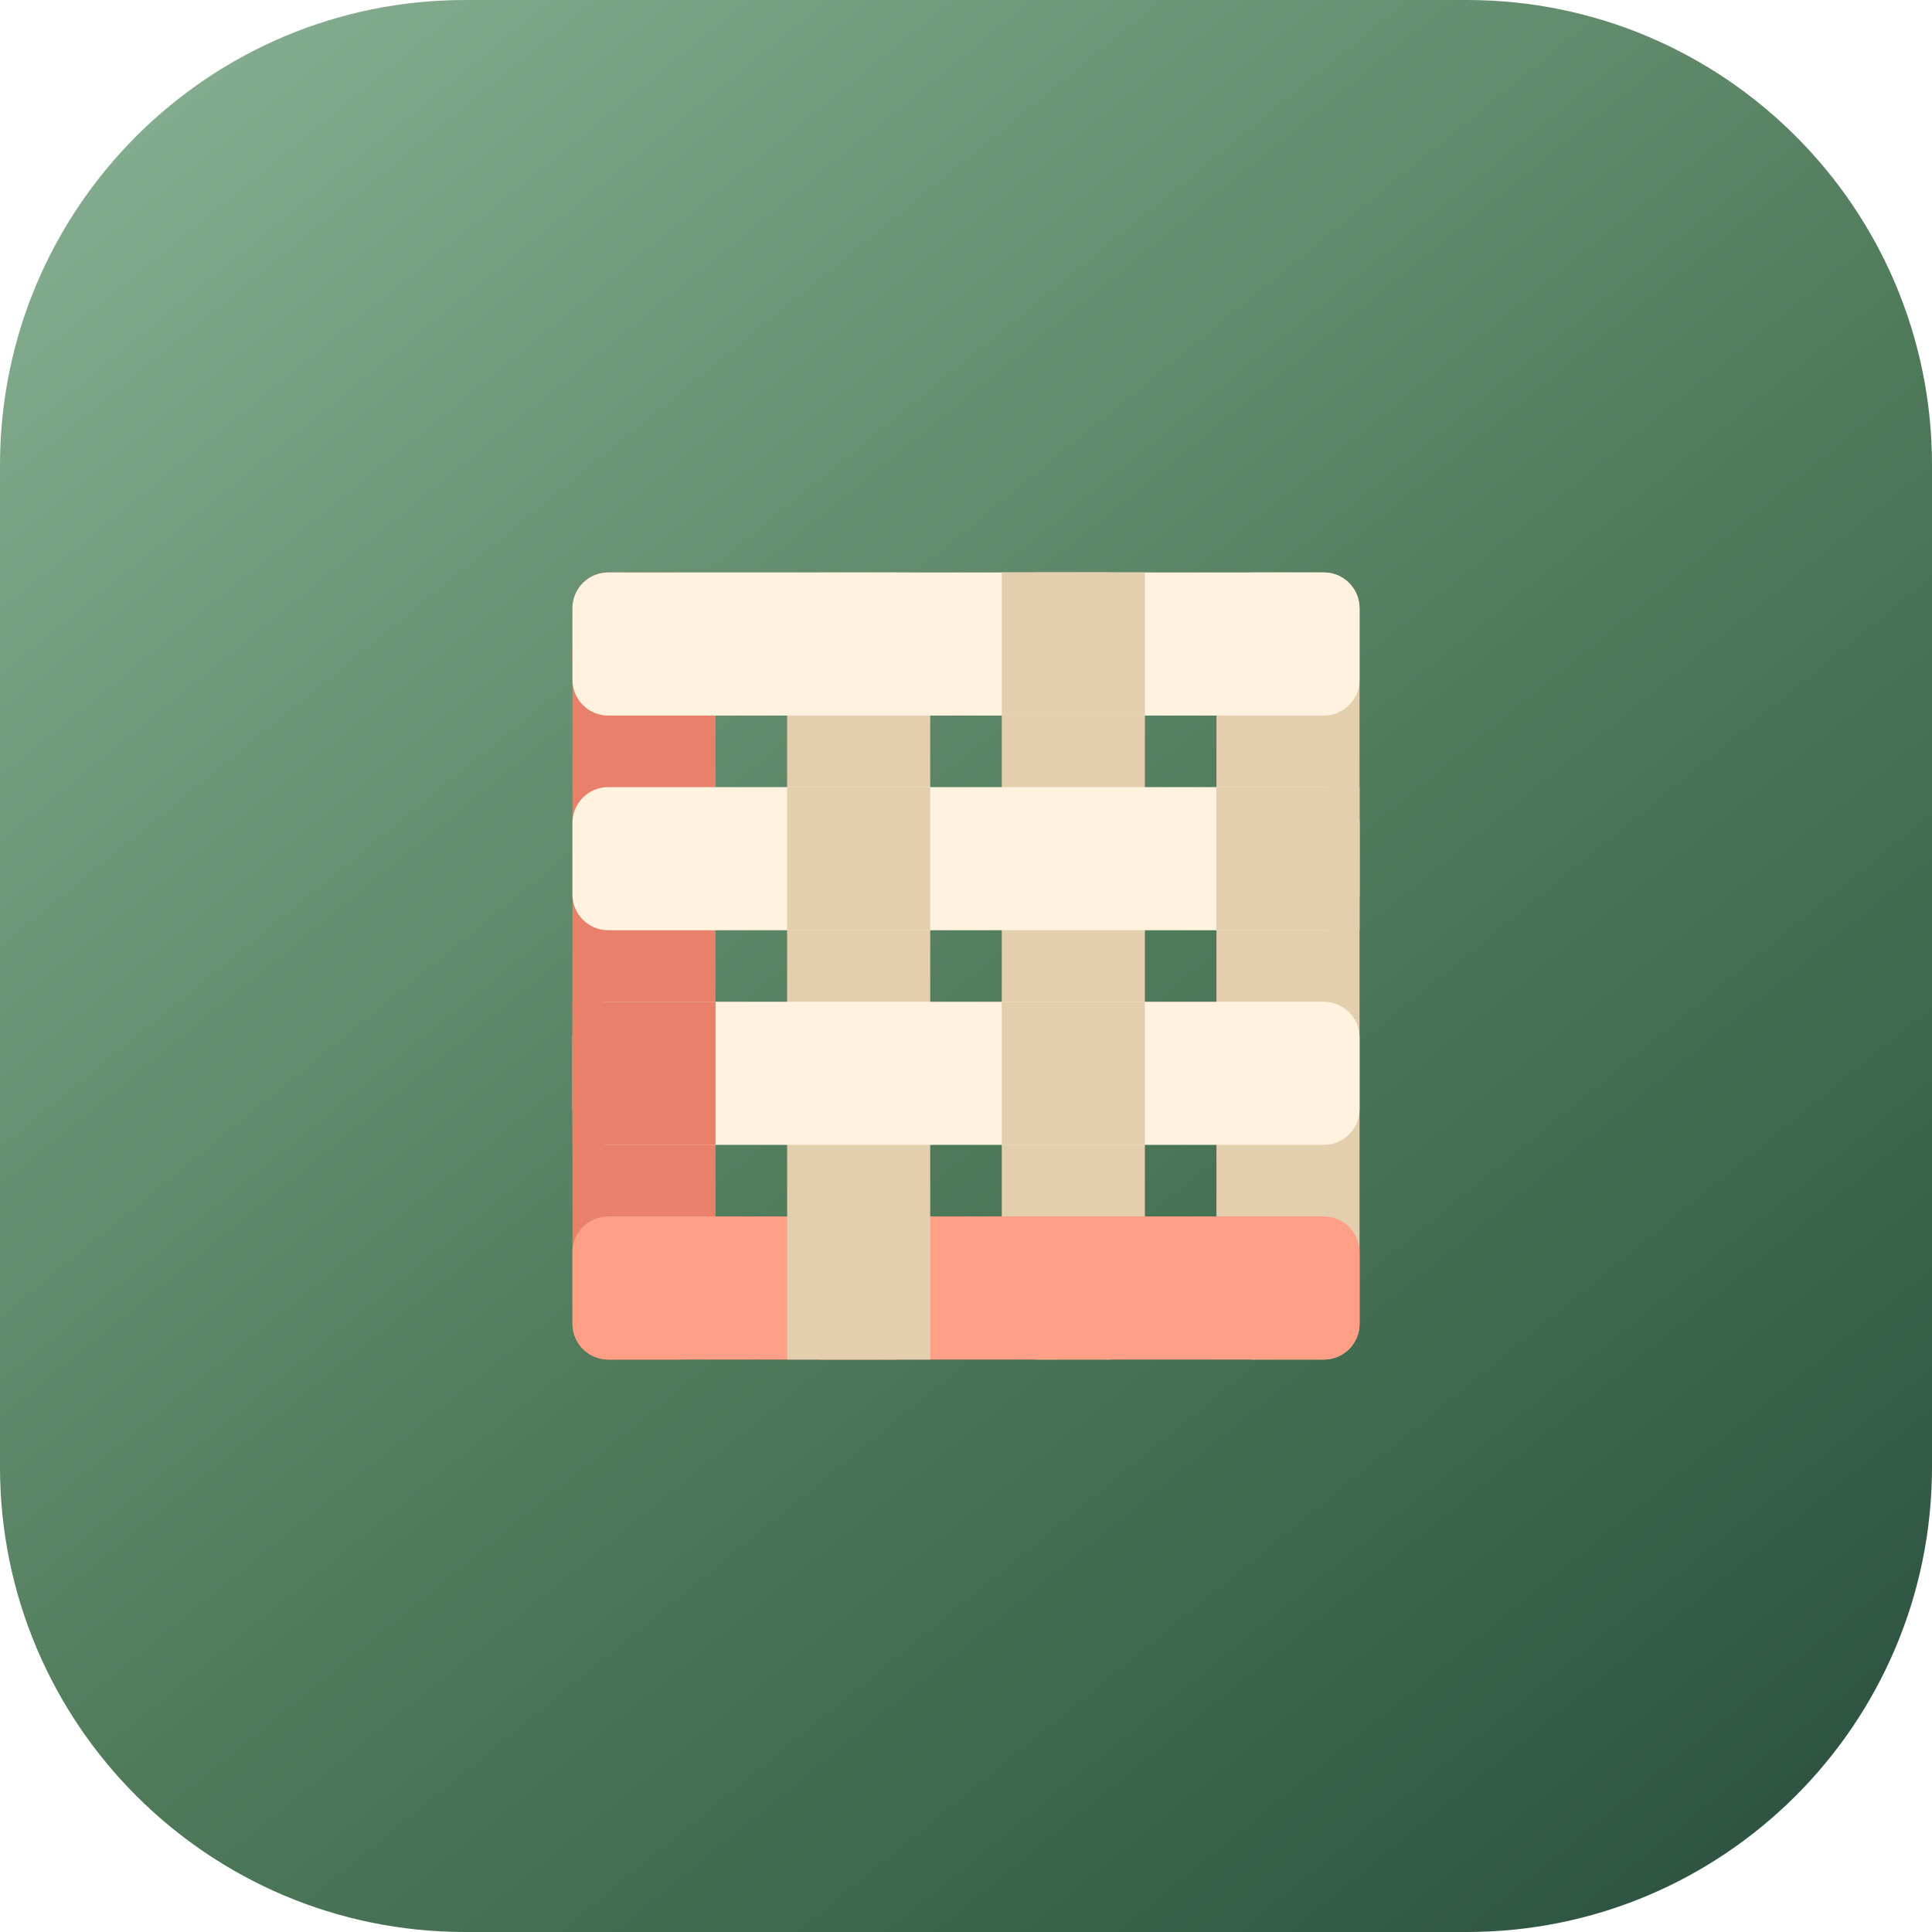
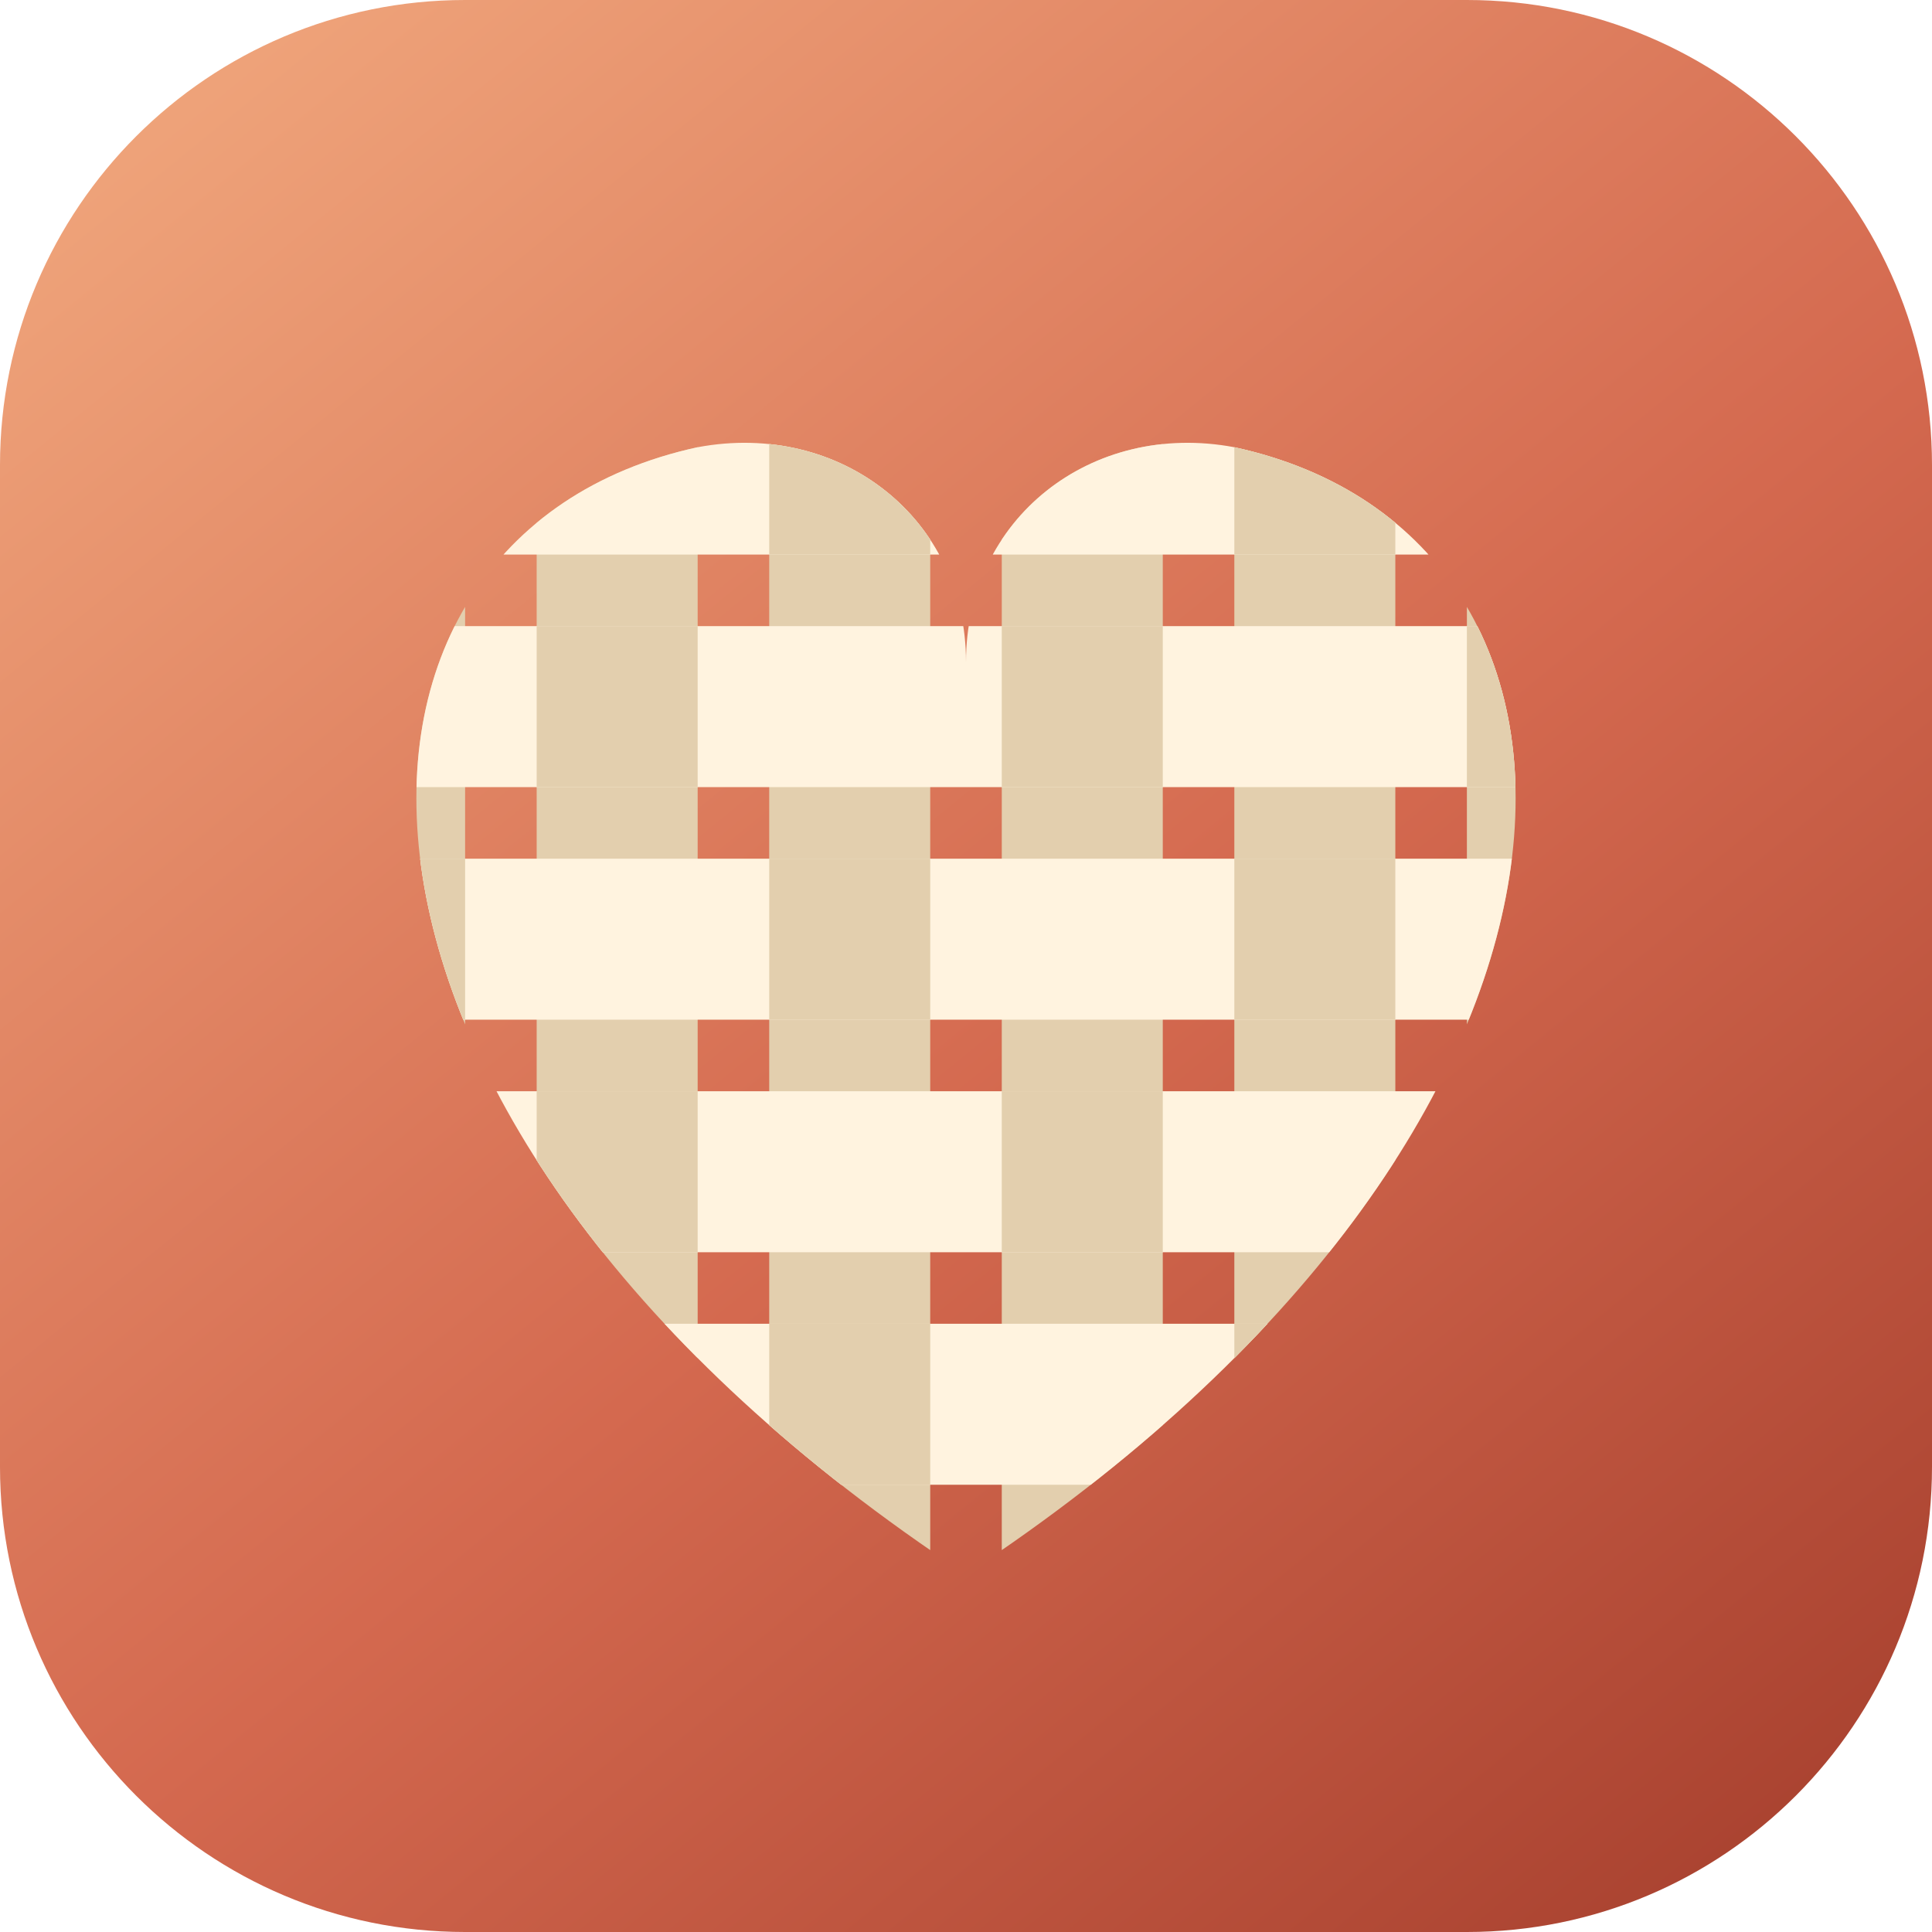
<svg xmlns="http://www.w3.org/2000/svg" viewBox="0 0 108 108" width="256" height="256">
  <defs>
    <linearGradient id="bg" gradientUnits="userSpaceOnUse" x1="10" y1="0" x2="98" y2="108">
-       <stop offset="0" stop-color="#86AE90" />
-       <stop offset="0.55" stop-color="#4F7A5A" />
-       <stop offset="1" stop-color="#2C5240" />
+       <stop offset="0" stop-color="#F0A67C" />
+       <stop offset="0.55" stop-color="#D4694F" />
+       <stop offset="1" stop-color="#A8412F" />
    </linearGradient>
+     <clipPath id="heart">
+       <path d="M54 88 C16 63 16 30 39 25 C47 23.5 54 29 54 37 C54 29 61 23.5 69 25 C92 30 92 63 54 88 Z" />
+     </clipPath>
  </defs>
  <rect width="108" height="108" rx="26" fill="url(#bg)" />
-   <rect x="32" y="32" width="8" height="44" rx="2" fill="#E8806A" />
-   <rect x="44" y="32" width="8" height="44" rx="2" fill="#E3CFAE" />
-   <rect x="56" y="32" width="8" height="44" rx="2" fill="#E3CFAE" />
-   <rect x="68" y="32" width="8" height="44" rx="2" fill="#E3CFAE" />
-   <rect x="32" y="32" width="44" height="8" rx="2" fill="#FFF3DF" />
-   <rect x="32" y="44" width="44" height="8" rx="2" fill="#FFF3DF" />
-   <rect x="32" y="56" width="44" height="8" rx="2" fill="#FFF3DF" />
-   <rect x="32" y="68" width="44" height="8" rx="2" fill="#FF9F86" />
-   <rect x="32" y="56" width="8" height="8" fill="#E8806A" />
-   <rect x="44" y="44" width="8" height="8" fill="#E3CFAE" />
-   <rect x="44" y="68" width="8" height="8" fill="#E3CFAE" />
-   <rect x="56" y="32" width="8" height="8" fill="#E3CFAE" />
-   <rect x="56" y="56" width="8" height="8" fill="#E3CFAE" />
-   <rect x="68" y="44" width="8" height="8" fill="#E3CFAE" />
+   <g clip-path="url(#heart)">
+     <g fill="#E3CFAE">
+       <rect x="17" y="18" width="9" height="76" />
+       <rect x="30" y="18" width="9" height="76" />
+       <rect x="43" y="18" width="9" height="76" />
+       <rect x="56" y="18" width="9" height="76" />
+       <rect x="69" y="18" width="9" height="76" />
+       <rect x="82" y="18" width="9" height="76" />
+     </g>
+     <g fill="#FFF3DF">
+       <rect x="12" y="22" width="84" height="9" />
+       <rect x="12" y="35" width="84" height="9" />
+       <rect x="12" y="48" width="84" height="9" />
+       <rect x="12" y="61" width="84" height="9" />
+       <rect x="12" y="74" width="84" height="9" />
+     </g>
+     <g fill="#E3CFAE">
+       <rect x="17" y="22" width="9" height="9" />
+       <rect x="43" y="22" width="9" height="9" />
+       <rect x="69" y="22" width="9" height="9" />
+       <rect x="30" y="35" width="9" height="9" />
+       <rect x="56" y="35" width="9" height="9" />
+       <rect x="82" y="35" width="9" height="9" />
+       <rect x="17" y="48" width="9" height="9" />
+       <rect x="43" y="48" width="9" height="9" />
+       <rect x="69" y="48" width="9" height="9" />
+       <rect x="30" y="61" width="9" height="9" />
+       <rect x="56" y="61" width="9" height="9" />
+       <rect x="82" y="61" width="9" height="9" />
+       <rect x="17" y="74" width="9" height="9" />
+       <rect x="43" y="74" width="9" height="9" />
+       <rect x="69" y="74" width="9" height="9" />
+     </g>
+   </g>
</svg>
